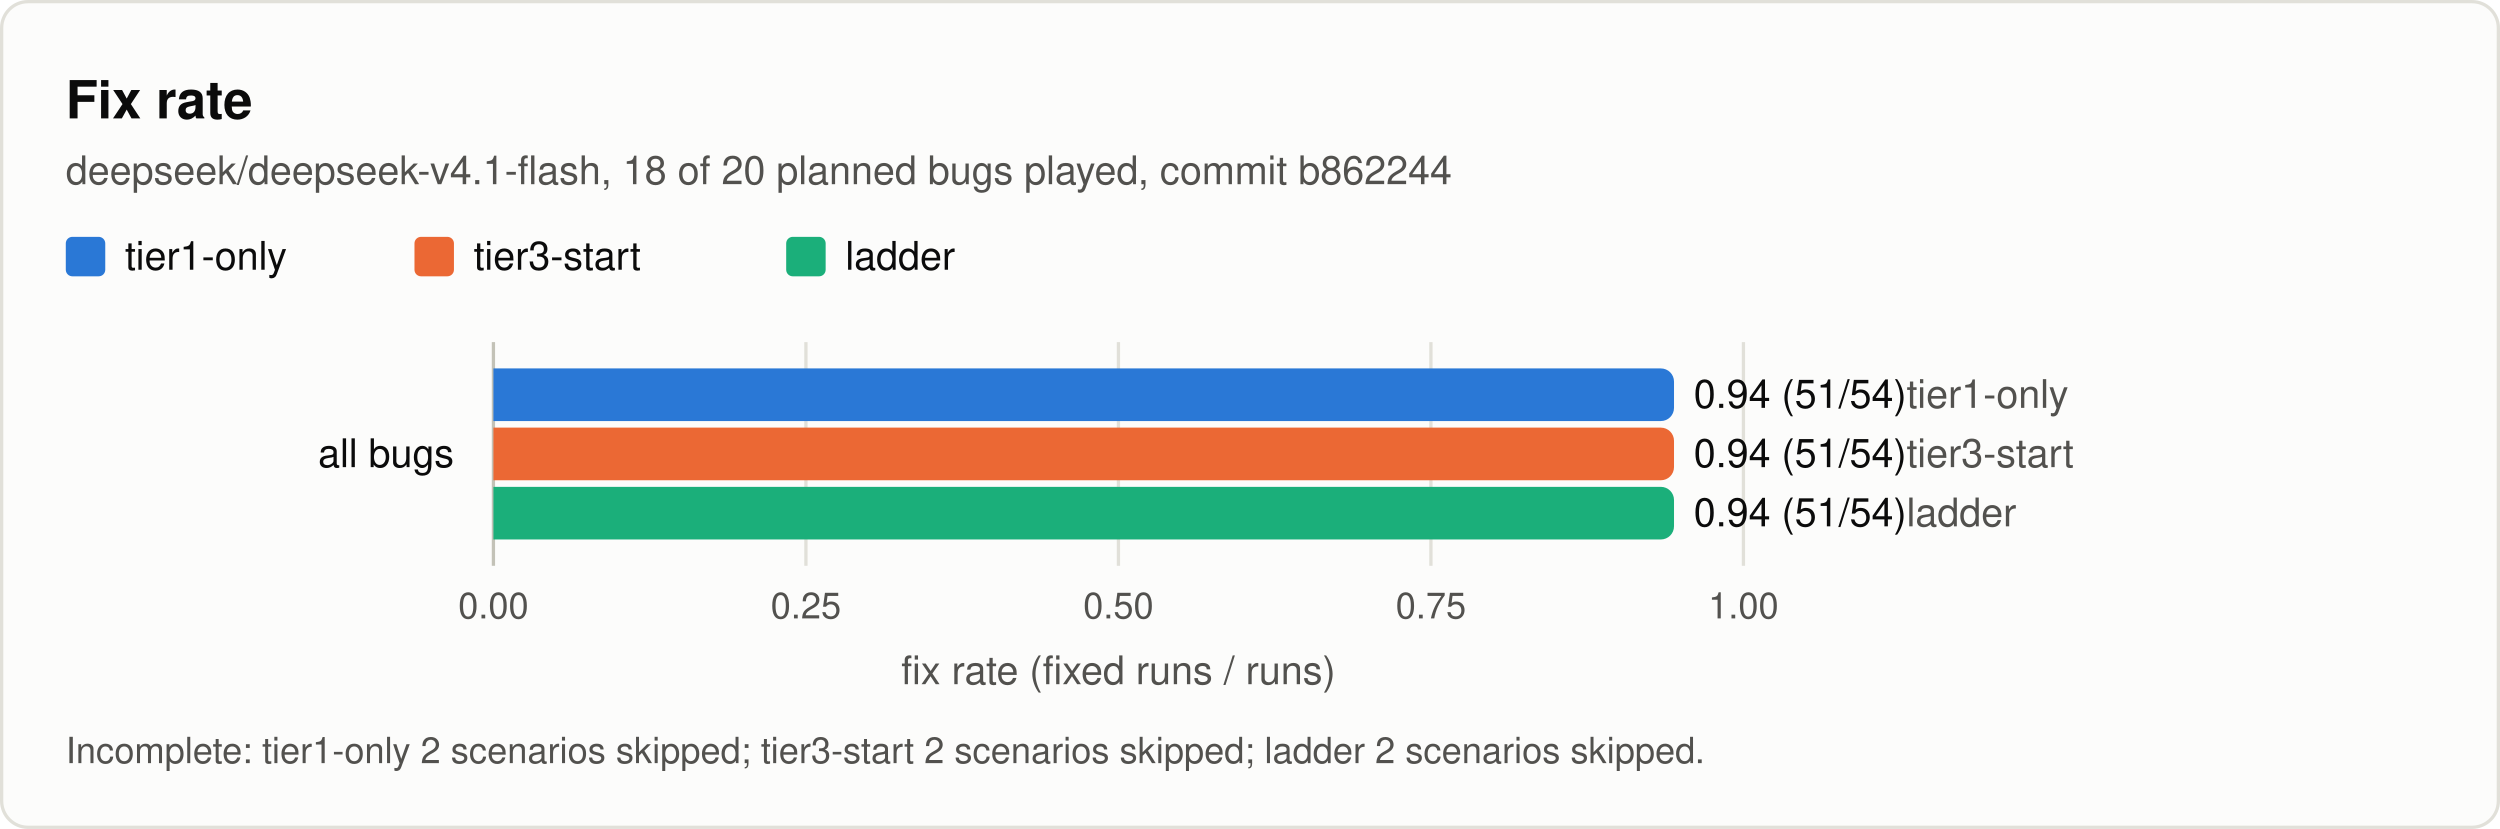
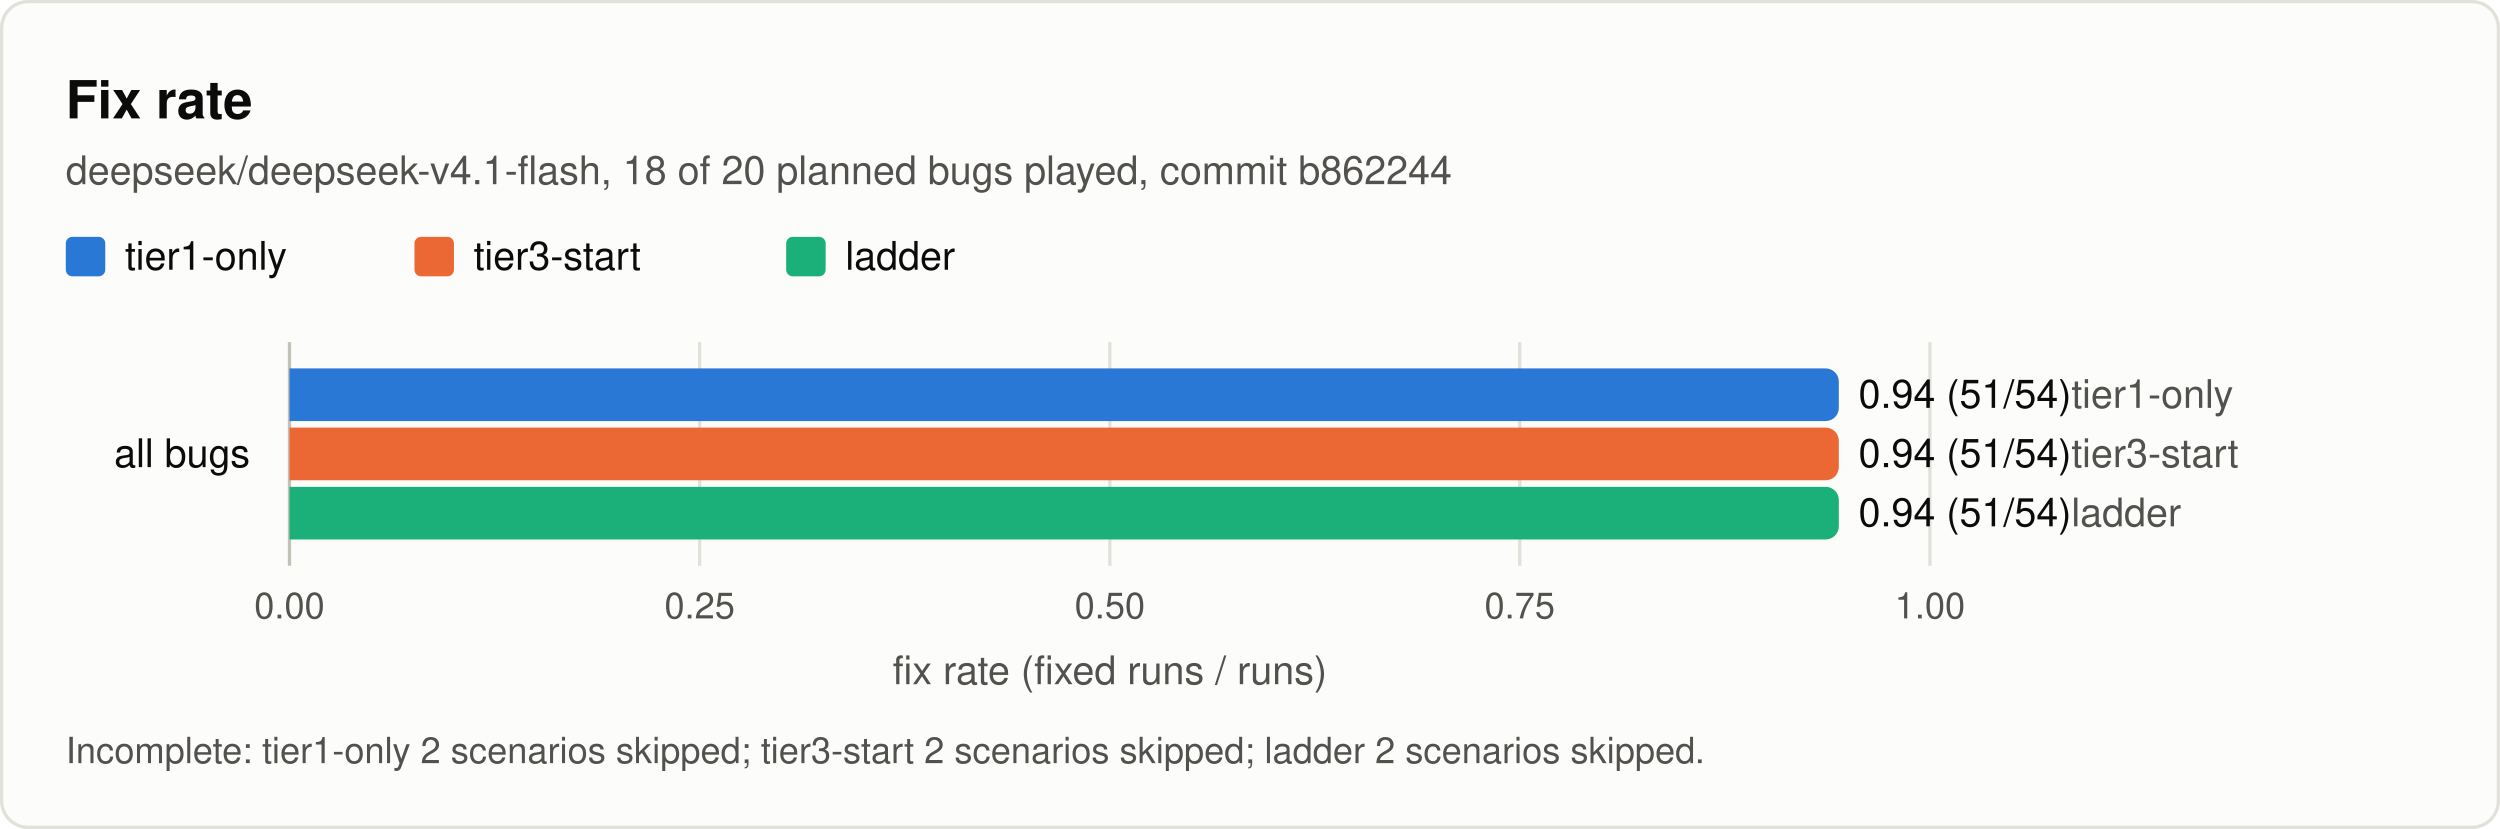
- <svg xmlns="http://www.w3.org/2000/svg" width="760" height="252" viewBox="0 0 760 252" role="img" aria-labelledby="title desc" font-family="system-ui, -apple-system, &quot;Segoe UI&quot;, Helvetica, Arial, sans-serif">
+ <svg xmlns="http://www.w3.org/2000/svg" width="760" height="252" viewBox="0 0 760 252" role="img" aria-labelledby="fix-rate-title fix-rate-desc" font-family="system-ui, -apple-system, &quot;Segoe UI&quot;, Helvetica, Arial, sans-serif">
  <rect x="0.5" y="0.5" width="759" height="251" rx="8" fill="#fcfcfb" stroke="#e1e0d9" />
  <text x="20" y="36" font-size="16" fill="#0b0b0b" font-weight="600">Fix rate</text>
  <text x="20" y="56" font-size="12" fill="#52514e">deepseek/deepseek-v4.1-flash, 18 of 20 planned bugs played, commit b862244</text>
  <rect x="20" y="72" width="12" height="12" rx="2" fill="#2a78d6" />
  <text x="38" y="82" font-size="12" fill="#0b0b0b">tier1-only</text>
  <rect x="126" y="72" width="12" height="12" rx="2" fill="#eb6834" />
  <text x="144" y="82" font-size="12" fill="#0b0b0b">tier3-start</text>
  <rect x="239" y="72" width="12" height="12" rx="2" fill="#1baf7a" />
  <text x="257" y="82" font-size="12" fill="#0b0b0b">ladder</text>
-   <line x1="150" y1="104" x2="150" y2="172" stroke="#c3c2b7" stroke-width="1" />
-   <line x1="245" y1="104" x2="245" y2="172" stroke="#e1e0d9" stroke-width="1" />
-   <line x1="340" y1="104" x2="340" y2="172" stroke="#e1e0d9" stroke-width="1" />
-   <line x1="435" y1="104" x2="435" y2="172" stroke="#e1e0d9" stroke-width="1" />
-   <line x1="530" y1="104" x2="530" y2="172" stroke="#e1e0d9" stroke-width="1" />
-   <text x="150" y="188" font-size="11" fill="#52514e" text-anchor="middle">0.00</text>
-   <text x="245" y="188" font-size="11" fill="#52514e" text-anchor="middle">0.25</text>
-   <text x="340" y="188" font-size="11" fill="#52514e" text-anchor="middle">0.50</text>
-   <text x="435" y="188" font-size="11" fill="#52514e" text-anchor="middle">0.75</text>
-   <text x="530" y="188" font-size="11" fill="#52514e" text-anchor="middle">1.00</text>
-   <text x="340" y="208" font-size="12" fill="#52514e" text-anchor="middle">fix rate (fixed runs / runs)</text>
-   <text x="138" y="142" font-size="12" fill="#0b0b0b" text-anchor="end">all bugs</text>
-   <path d="M150,112h354.9a4,4 0 0 1 4,4v8a4,4 0 0 1 -4,4h-354.9z" fill="#2a78d6" />
-   <text x="514.9" y="124" font-size="12" fill="#0b0b0b">0.94 (51/54)<tspan fill="#52514e">  tier1-only</tspan>
+   <line x1="88" y1="104" x2="88" y2="172" stroke="#c3c2b7" stroke-width="1" />
+   <line x1="212.7" y1="104" x2="212.7" y2="172" stroke="#e1e0d9" stroke-width="1" />
+   <line x1="337.4" y1="104" x2="337.4" y2="172" stroke="#e1e0d9" stroke-width="1" />
+   <line x1="462" y1="104" x2="462" y2="172" stroke="#e1e0d9" stroke-width="1" />
+   <line x1="586.7" y1="104" x2="586.7" y2="172" stroke="#e1e0d9" stroke-width="1" />
+   <text x="88" y="188" font-size="11" fill="#52514e" text-anchor="middle">0.00</text>
+   <text x="212.7" y="188" font-size="11" fill="#52514e" text-anchor="middle">0.25</text>
+   <text x="337.4" y="188" font-size="11" fill="#52514e" text-anchor="middle">0.50</text>
+   <text x="462" y="188" font-size="11" fill="#52514e" text-anchor="middle">0.75</text>
+   <text x="586.7" y="188" font-size="11" fill="#52514e" text-anchor="middle">1.00</text>
+   <text x="337.4" y="208" font-size="12" fill="#52514e" text-anchor="middle">fix rate (fixed runs / runs)</text>
+   <text x="76" y="142" font-size="12" fill="#0b0b0b" text-anchor="end">all bugs</text>
+   <path d="M88,112h467a4,4 0 0 1 4,4v8a4,4 0 0 1 -4,4h-467z" fill="#2a78d6" />
+   <text x="565" y="124" font-size="12" fill="#0b0b0b">0.94 (51/54)<tspan fill="#52514e">  tier1-only</tspan>
  </text>
-   <path d="M150,130h354.9a4,4 0 0 1 4,4v8a4,4 0 0 1 -4,4h-354.9z" fill="#eb6834" />
-   <text x="514.9" y="142" font-size="12" fill="#0b0b0b">0.94 (51/54)<tspan fill="#52514e">  tier3-start</tspan>
+   <path d="M88,130h467a4,4 0 0 1 4,4v8a4,4 0 0 1 -4,4h-467z" fill="#eb6834" />
+   <text x="565" y="142" font-size="12" fill="#0b0b0b">0.94 (51/54)<tspan fill="#52514e">  tier3-start</tspan>
  </text>
-   <path d="M150,148h354.9a4,4 0 0 1 4,4v8a4,4 0 0 1 -4,4h-354.9z" fill="#1baf7a" />
-   <text x="514.9" y="160" font-size="12" fill="#0b0b0b">0.94 (51/54)<tspan fill="#52514e">  ladder</tspan>
+   <path d="M88,148h467a4,4 0 0 1 4,4v8a4,4 0 0 1 -4,4h-467z" fill="#1baf7a" />
+   <text x="565" y="160" font-size="12" fill="#0b0b0b">0.94 (51/54)<tspan fill="#52514e">  ladder</tspan>
  </text>
  <text x="20" y="232" font-size="11" fill="#52514e">Incomplete: tier1-only 2 scenarios skipped; tier3-start 2 scenarios skipped; ladder 2 scenarios skipped.</text>
</svg>
